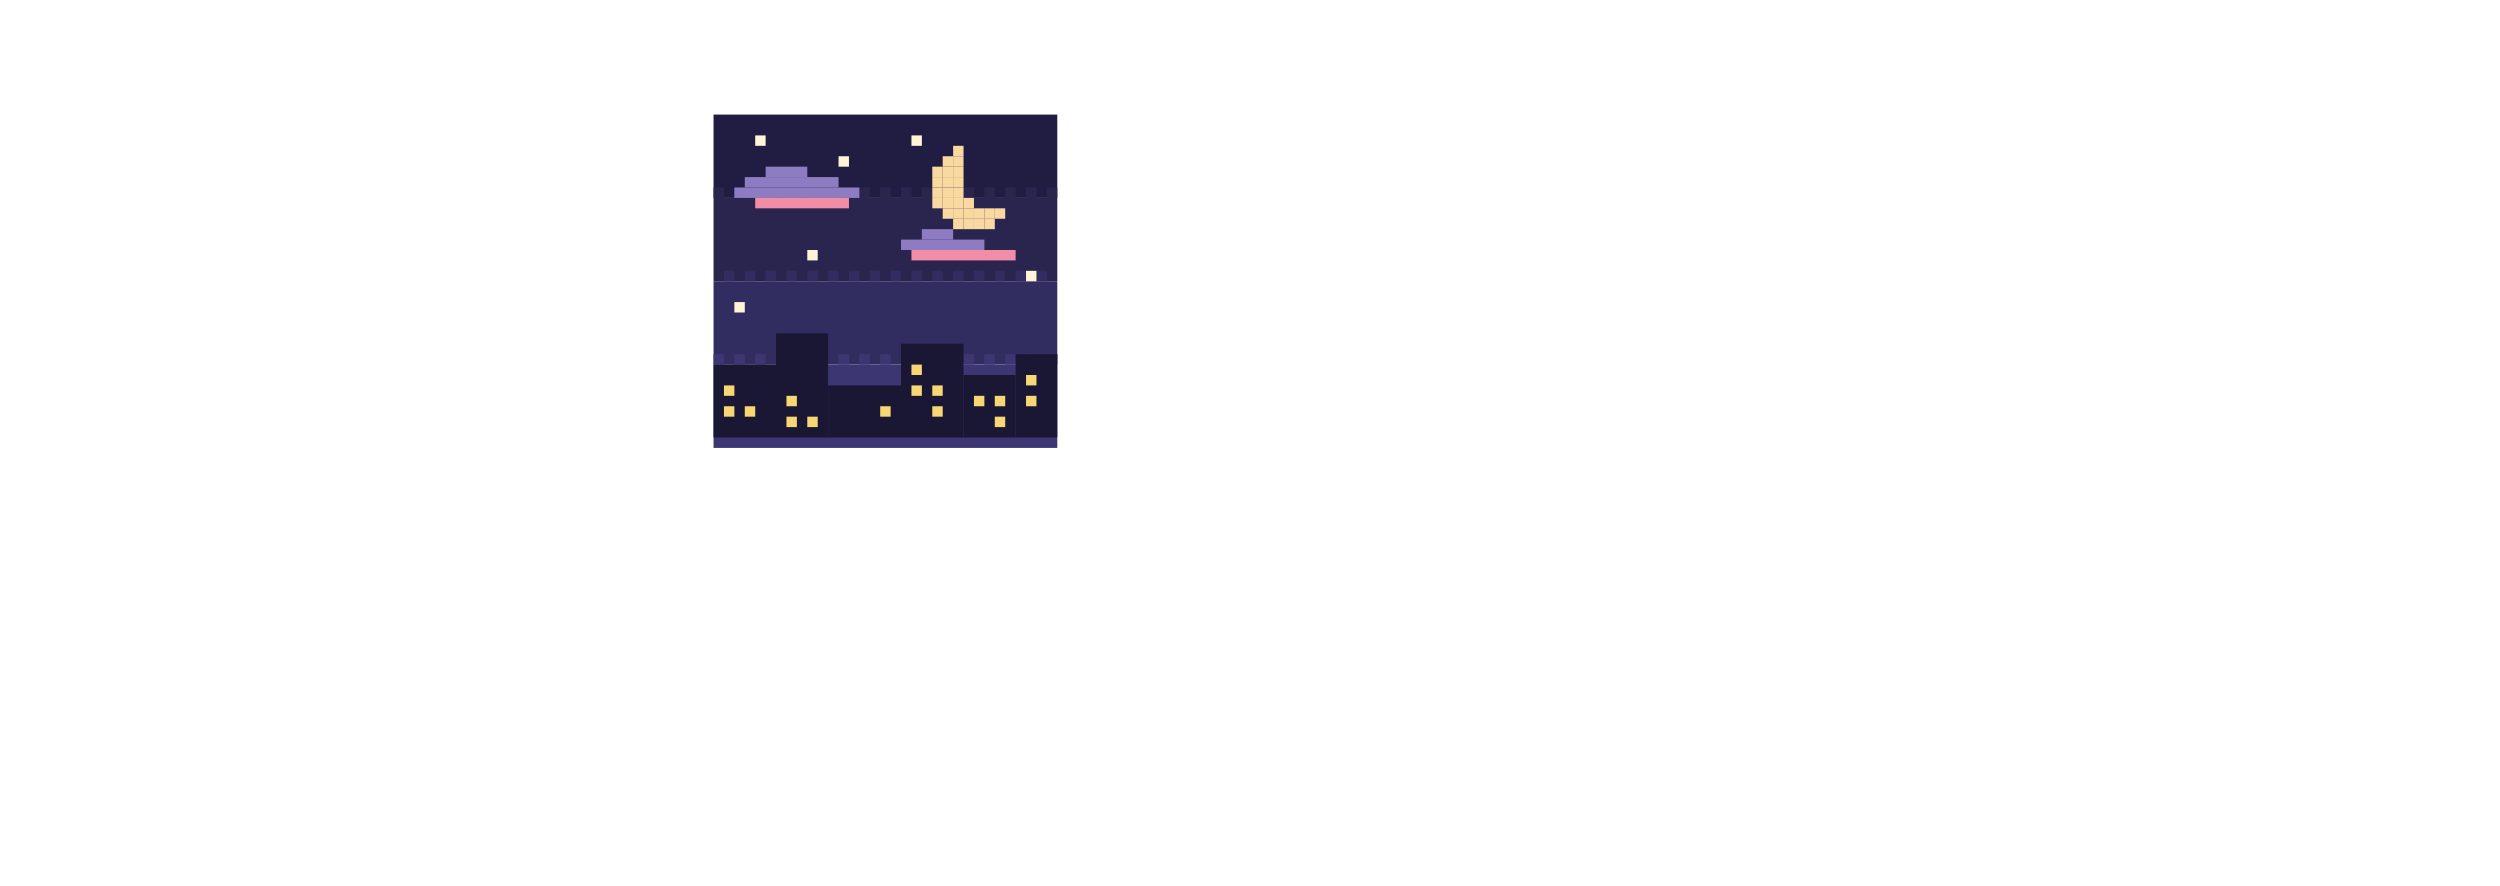
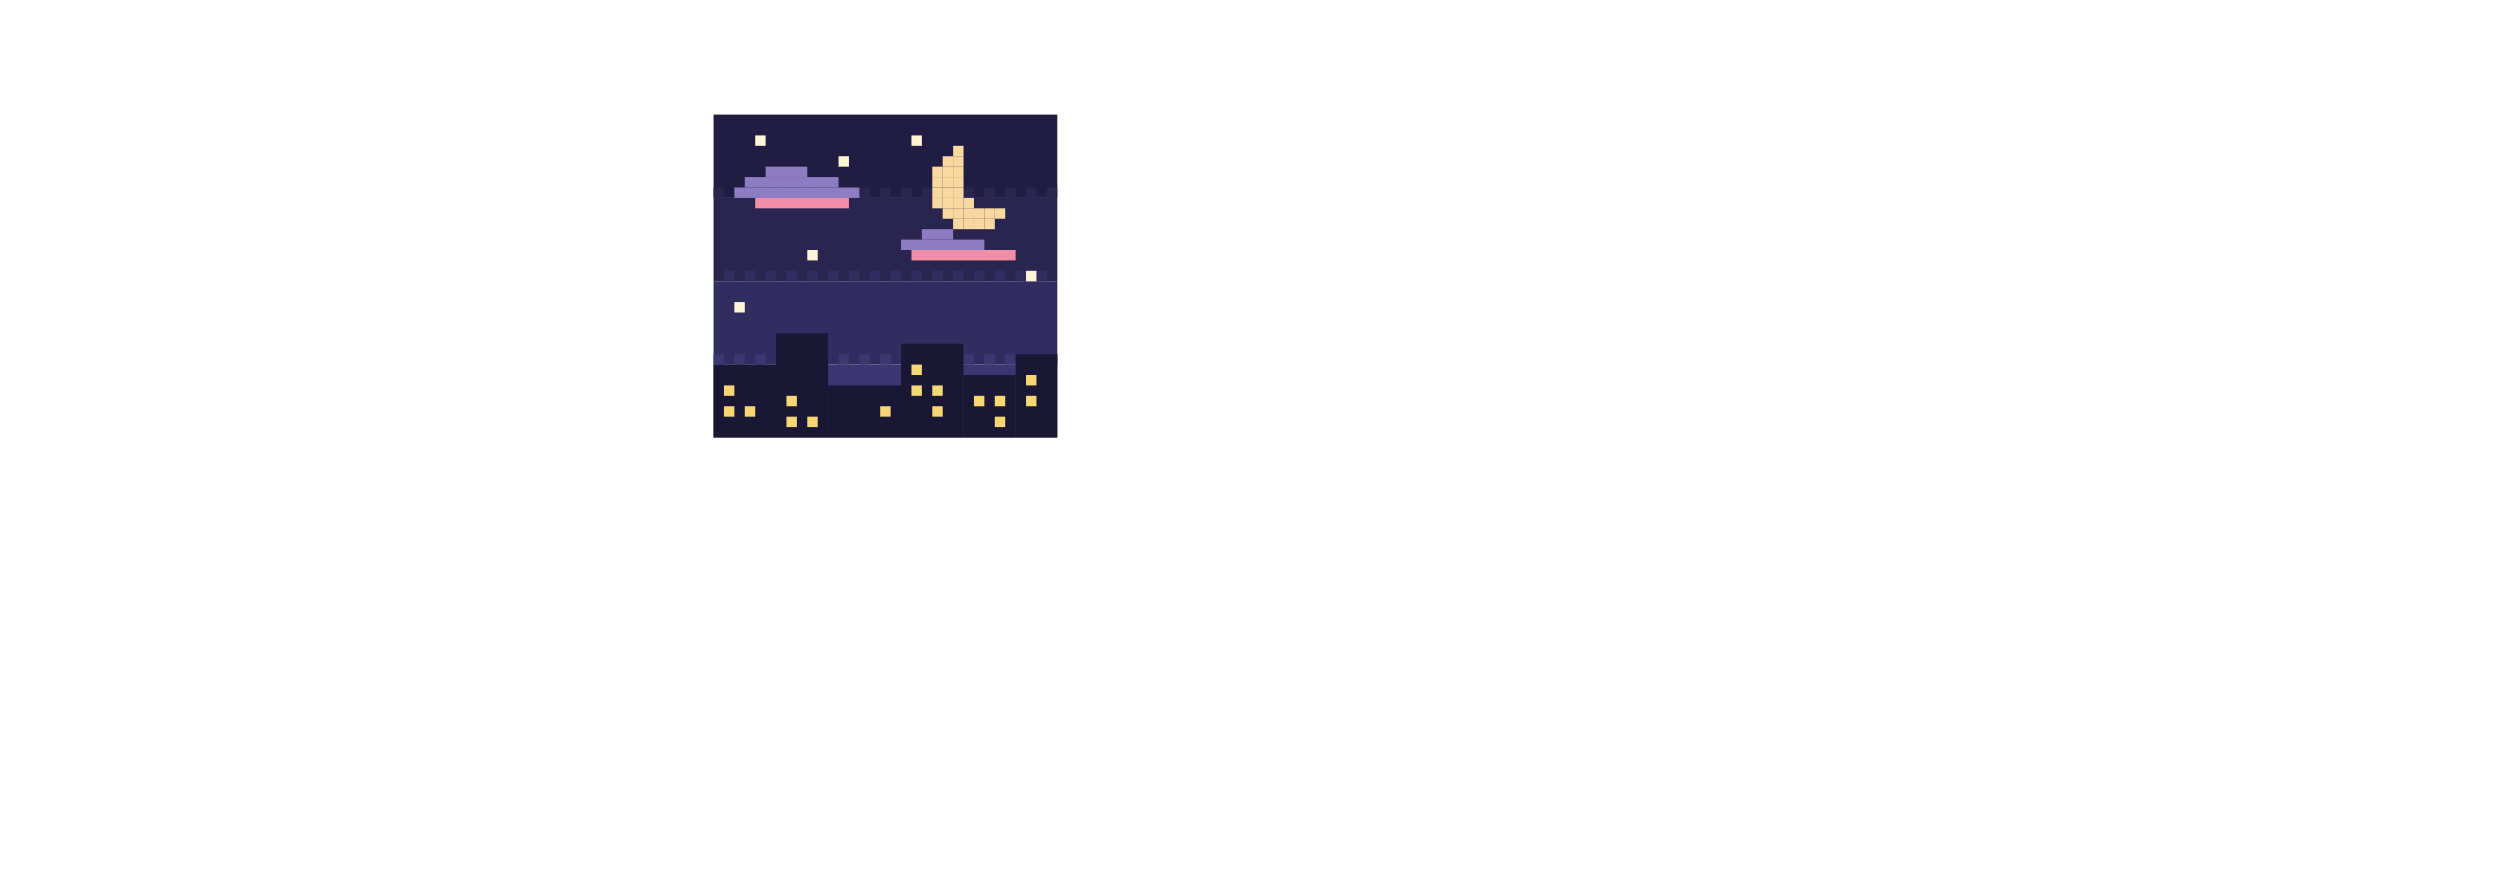
<svg xmlns="http://www.w3.org/2000/svg" viewBox="0 0 960 340" width="960" height="340">
  <g transform="translate(240 0)">
    <rect x="34" y="44" width="132" height="32" fill="#211D42" />
    <rect x="34" y="76" width="132" height="32" fill="#29254E" />
    <rect x="34" y="108" width="132" height="32" fill="#322D60" />
-     <rect x="34" y="140" width="132" height="32" fill="#3C3772" />
+     <rect x="34" y="140" width="132" height="28" fill="#3C3772" />
    <rect x="34" y="72" width="4" height="4" fill="#29254E" />
    <rect x="42" y="72" width="4" height="4" fill="#29254E" />
    <rect x="50" y="72" width="4" height="4" fill="#29254E" />
    <rect x="58" y="72" width="4" height="4" fill="#29254E" />
    <rect x="66" y="72" width="4" height="4" fill="#29254E" />
    <rect x="74" y="72" width="4" height="4" fill="#29254E" />
    <rect x="82" y="72" width="4" height="4" fill="#29254E" />
    <rect x="90" y="72" width="4" height="4" fill="#29254E" />
    <rect x="98" y="72" width="4" height="4" fill="#29254E" />
    <rect x="106" y="72" width="4" height="4" fill="#29254E" />
    <rect x="114" y="72" width="4" height="4" fill="#29254E" />
    <rect x="122" y="72" width="4" height="4" fill="#29254E" />
    <rect x="130" y="72" width="4" height="4" fill="#29254E" />
    <rect x="138" y="72" width="4" height="4" fill="#29254E" />
    <rect x="146" y="72" width="4" height="4" fill="#29254E" />
    <rect x="154" y="72" width="4" height="4" fill="#29254E" />
    <rect x="162" y="72" width="4" height="4" fill="#29254E" />
    <rect x="38" y="104" width="4" height="4" fill="#322D60" />
    <rect x="46" y="104" width="4" height="4" fill="#322D60" />
    <rect x="54" y="104" width="4" height="4" fill="#322D60" />
    <rect x="62" y="104" width="4" height="4" fill="#322D60" />
    <rect x="70" y="104" width="4" height="4" fill="#322D60" />
    <rect x="78" y="104" width="4" height="4" fill="#322D60" />
    <rect x="86" y="104" width="4" height="4" fill="#322D60" />
    <rect x="94" y="104" width="4" height="4" fill="#322D60" />
    <rect x="102" y="104" width="4" height="4" fill="#322D60" />
    <rect x="110" y="104" width="4" height="4" fill="#322D60" />
    <rect x="118" y="104" width="4" height="4" fill="#322D60" />
    <rect x="126" y="104" width="4" height="4" fill="#322D60" />
    <rect x="134" y="104" width="4" height="4" fill="#322D60" />
    <rect x="142" y="104" width="4" height="4" fill="#322D60" />
    <rect x="150" y="104" width="4" height="4" fill="#322D60" />
    <rect x="158" y="104" width="4" height="4" fill="#322D60" />
    <rect x="34" y="136" width="4" height="4" fill="#3C3772" />
    <rect x="42" y="136" width="4" height="4" fill="#3C3772" />
    <rect x="50" y="136" width="4" height="4" fill="#3C3772" />
    <rect x="58" y="136" width="4" height="4" fill="#3C3772" />
    <rect x="66" y="136" width="4" height="4" fill="#3C3772" />
    <rect x="74" y="136" width="4" height="4" fill="#3C3772" />
    <rect x="82" y="136" width="4" height="4" fill="#3C3772" />
    <rect x="90" y="136" width="4" height="4" fill="#3C3772" />
    <rect x="98" y="136" width="4" height="4" fill="#3C3772" />
    <rect x="106" y="136" width="4" height="4" fill="#3C3772" />
    <rect x="114" y="136" width="4" height="4" fill="#3C3772" />
    <rect x="122" y="136" width="4" height="4" fill="#3C3772" />
    <rect x="130" y="136" width="4" height="4" fill="#3C3772" />
    <rect x="138" y="136" width="4" height="4" fill="#3C3772" />
    <rect x="146" y="136" width="4" height="4" fill="#3C3772" />
    <rect x="154" y="136" width="4" height="4" fill="#3C3772" />
    <rect x="162" y="136" width="4" height="4" fill="#3C3772" />
    <rect x="126" y="56" width="4" height="4" fill="#FAD9A1" />
    <rect x="122" y="60" width="4" height="4" fill="#FAD9A1" />
    <rect x="126" y="60" width="4" height="4" fill="#FAD9A1" />
    <rect x="118" y="64" width="4" height="4" fill="#FAD9A1" />
    <rect x="122" y="64" width="4" height="4" fill="#FAD9A1" />
    <rect x="126" y="64" width="4" height="4" fill="#FAD9A1" />
    <rect x="118" y="68" width="4" height="4" fill="#FAD9A1" />
    <rect x="122" y="68" width="4" height="4" fill="#FAD9A1" />
    <rect x="126" y="68" width="4" height="4" fill="#FAD9A1" />
    <rect x="118" y="72" width="4" height="4" fill="#FAD9A1" />
    <rect x="122" y="72" width="4" height="4" fill="#FAD9A1" />
    <rect x="126" y="72" width="4" height="4" fill="#FAD9A1" />
    <rect x="118" y="76" width="4" height="4" fill="#FAD9A1" />
    <rect x="122" y="76" width="4" height="4" fill="#FAD9A1" />
    <rect x="126" y="76" width="4" height="4" fill="#FAD9A1" />
    <rect x="130" y="76" width="4" height="4" fill="#FAD9A1" />
    <rect x="122" y="80" width="4" height="4" fill="#FAD9A1" />
    <rect x="126" y="80" width="4" height="4" fill="#FAD9A1" />
    <rect x="130" y="80" width="4" height="4" fill="#FAD9A1" />
    <rect x="134" y="80" width="4" height="4" fill="#FAD9A1" />
    <rect x="138" y="80" width="4" height="4" fill="#FAD9A1" />
    <rect x="142" y="80" width="4" height="4" fill="#FAD9A1" />
    <rect x="126" y="84" width="4" height="4" fill="#FAD9A1" />
    <rect x="130" y="84" width="4" height="4" fill="#FAD9A1" />
    <rect x="134" y="84" width="4" height="4" fill="#FAD9A1" />
    <rect x="138" y="84" width="4" height="4" fill="#FAD9A1" />
    <rect x="50" y="52" width="4" height="4" fill="#FFF4D6" />
    <rect x="82" y="60" width="4" height="4" fill="#FFF4D6" />
    <rect x="110" y="52" width="4" height="4" fill="#FFF4D6" />
    <rect x="70" y="96" width="4" height="4" fill="#FFF4D6" />
    <rect x="154" y="104" width="4" height="4" fill="#FFF4D6" />
    <rect x="42" y="116" width="4" height="4" fill="#FFF4D6" />
    <rect x="54" y="64" width="16" height="4" fill="#8E7CC3" />
    <rect x="46" y="68" width="36" height="4" fill="#8E7CC3" />
    <rect x="42" y="72" width="48" height="4" fill="#8E7CC3" />
    <rect x="50" y="76" width="36" height="4" fill="#F28DA8" />
    <rect x="114" y="88" width="12" height="4" fill="#8E7CC3" />
    <rect x="106" y="92" width="32" height="4" fill="#8E7CC3" />
    <rect x="110" y="96" width="40" height="4" fill="#F28DA8" />
    <rect x="34" y="140" width="24" height="28" fill="#1A1734" />
    <rect x="38" y="148" width="4" height="4" fill="#F7D774" />
    <rect x="38" y="156" width="4" height="4" fill="#F7D774" />
    <rect x="46" y="156" width="4" height="4" fill="#F7D774" />
    <rect x="58" y="128" width="20" height="40" fill="#1A1734" />
    <rect x="62" y="152" width="4" height="4" fill="#F7D774" />
    <rect x="62" y="160" width="4" height="4" fill="#F7D774" />
    <rect x="70" y="160" width="4" height="4" fill="#F7D774" />
    <rect x="78" y="148" width="28" height="20" fill="#1A1734" />
    <rect x="98" y="156" width="4" height="4" fill="#F7D774" />
    <rect x="106" y="132" width="24" height="36" fill="#1A1734" />
    <rect x="110" y="140" width="4" height="4" fill="#F7D774" />
    <rect x="110" y="148" width="4" height="4" fill="#F7D774" />
    <rect x="118" y="148" width="4" height="4" fill="#F7D774" />
    <rect x="118" y="156" width="4" height="4" fill="#F7D774" />
    <rect x="130" y="144" width="20" height="24" fill="#1A1734" />
    <rect x="134" y="152" width="4" height="4" fill="#F7D774" />
    <rect x="142" y="152" width="4" height="4" fill="#F7D774" />
    <rect x="142" y="160" width="4" height="4" fill="#F7D774" />
    <rect x="150" y="136" width="16" height="32" fill="#1A1734" />
    <rect x="154" y="144" width="4" height="4" fill="#F7D774" />
    <rect x="154" y="152" width="4" height="4" fill="#F7D774" />
  </g>
</svg>
